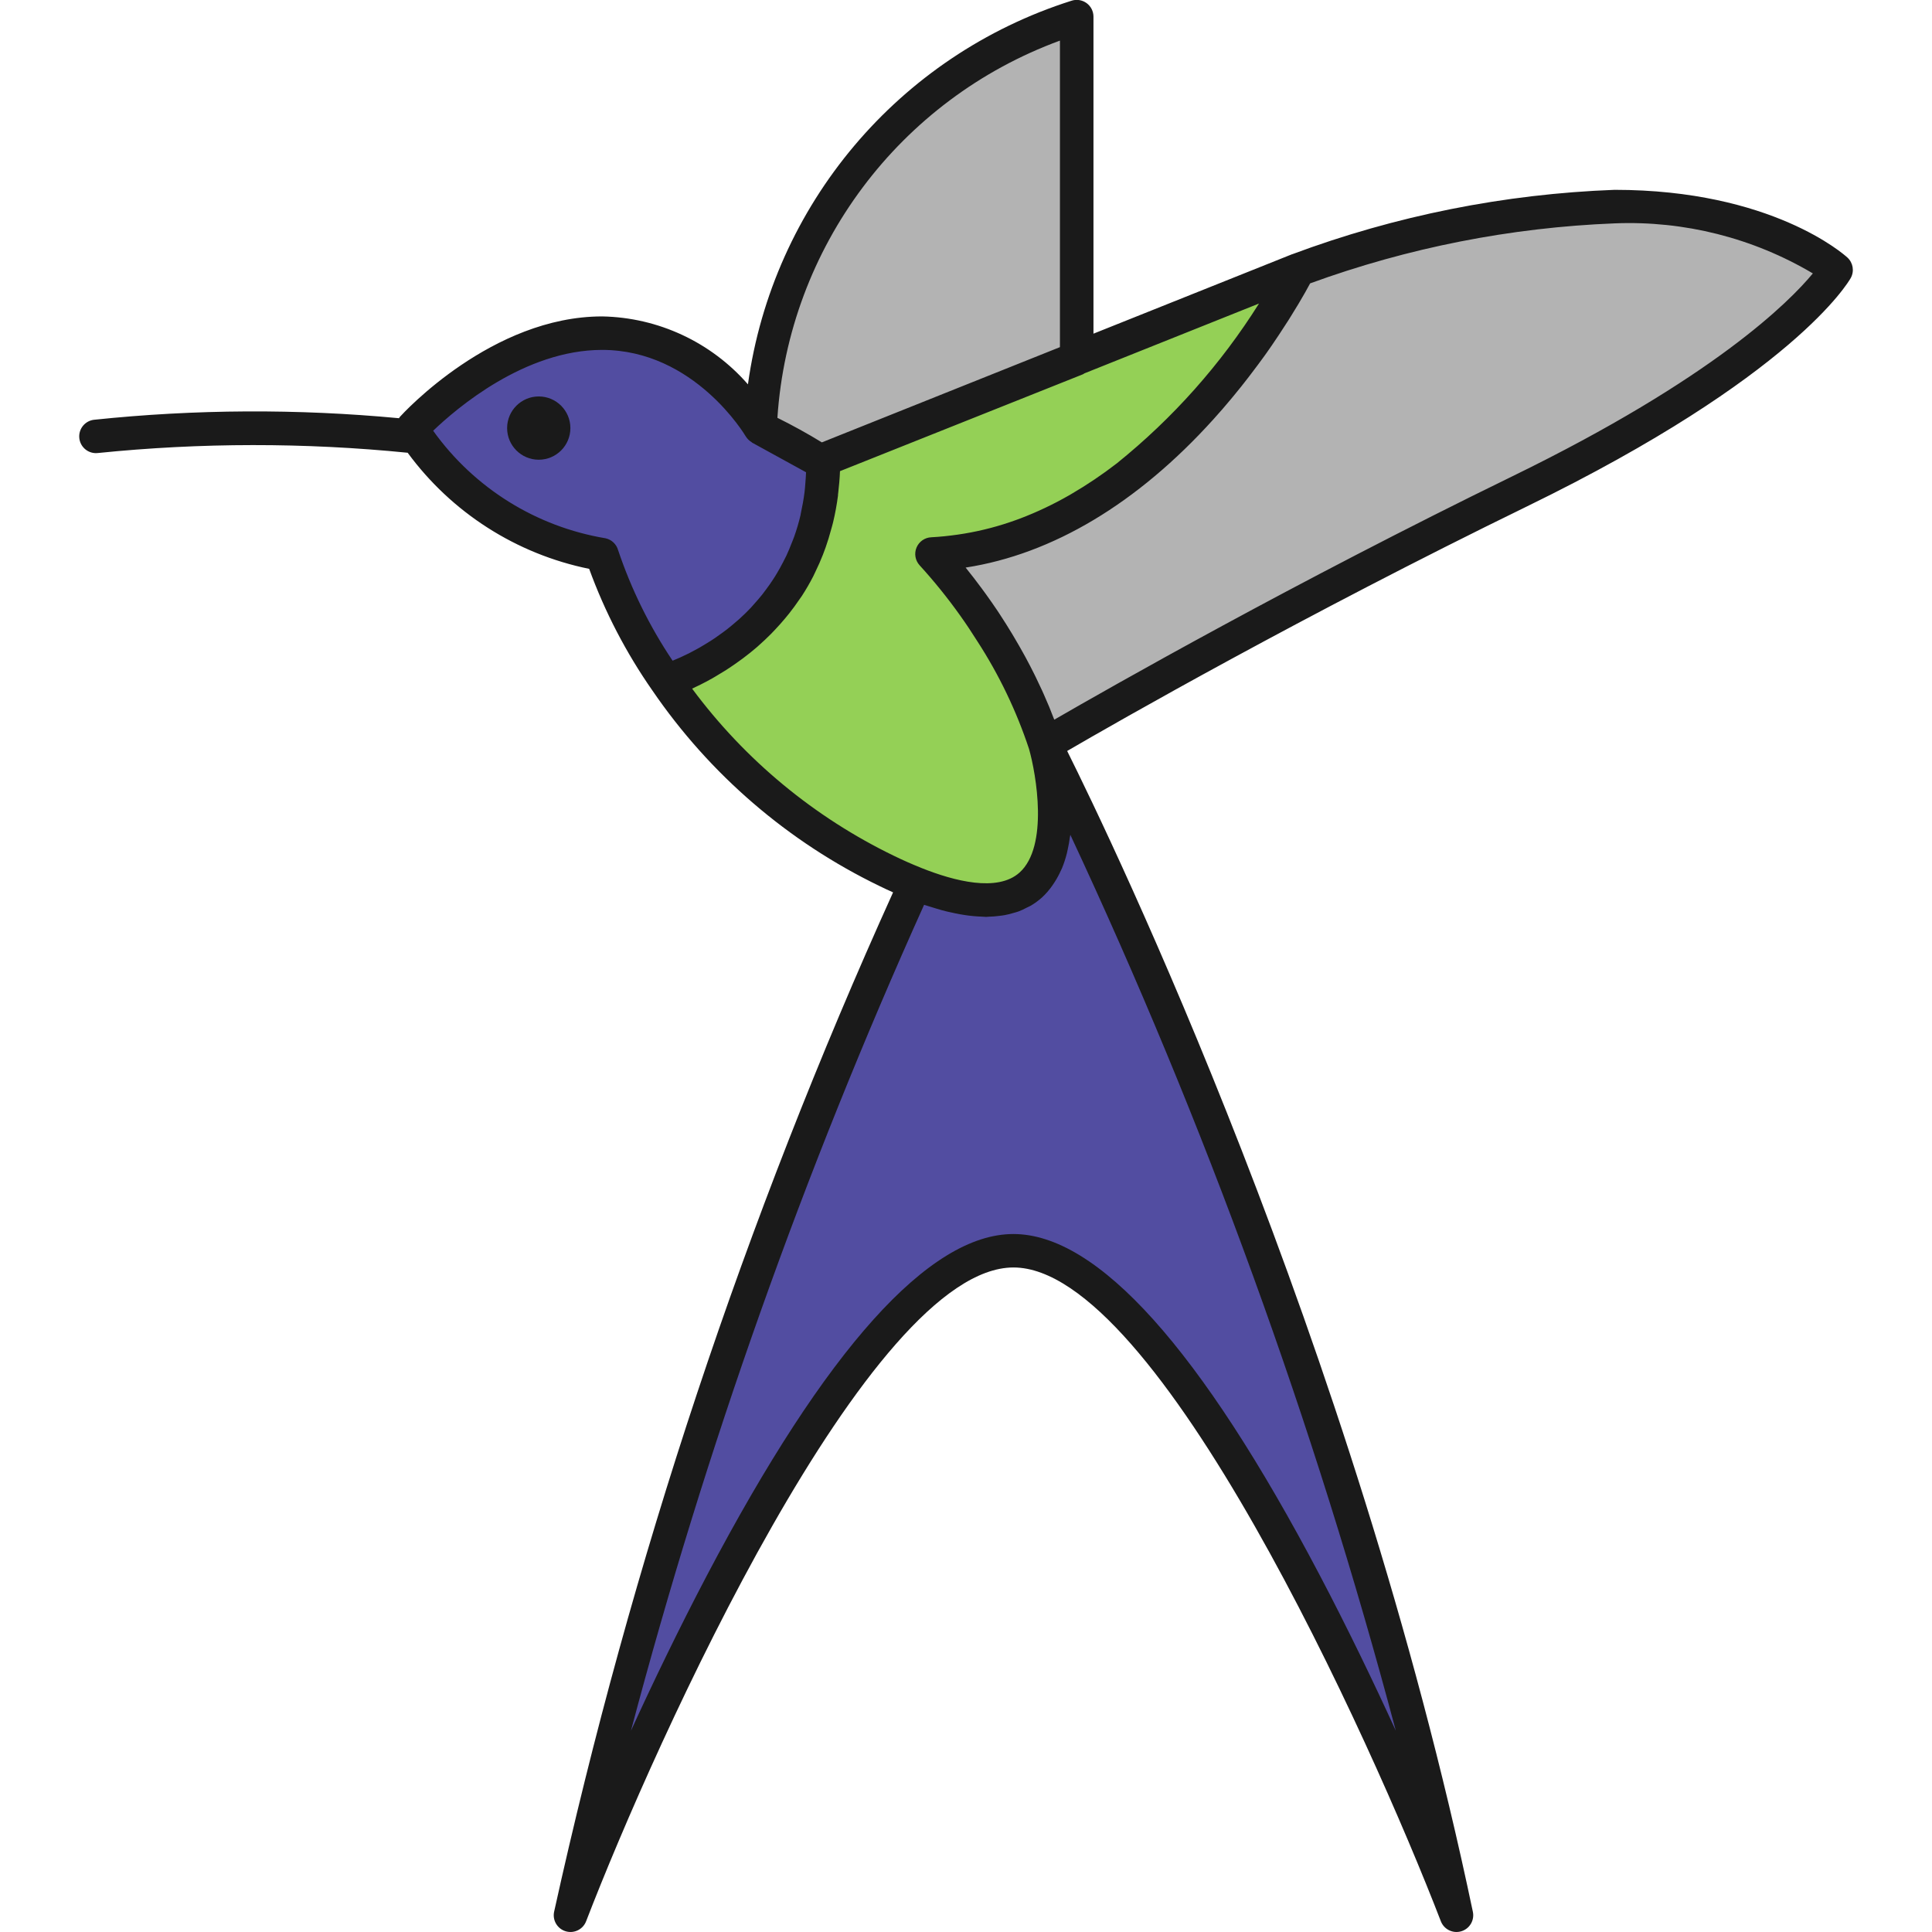
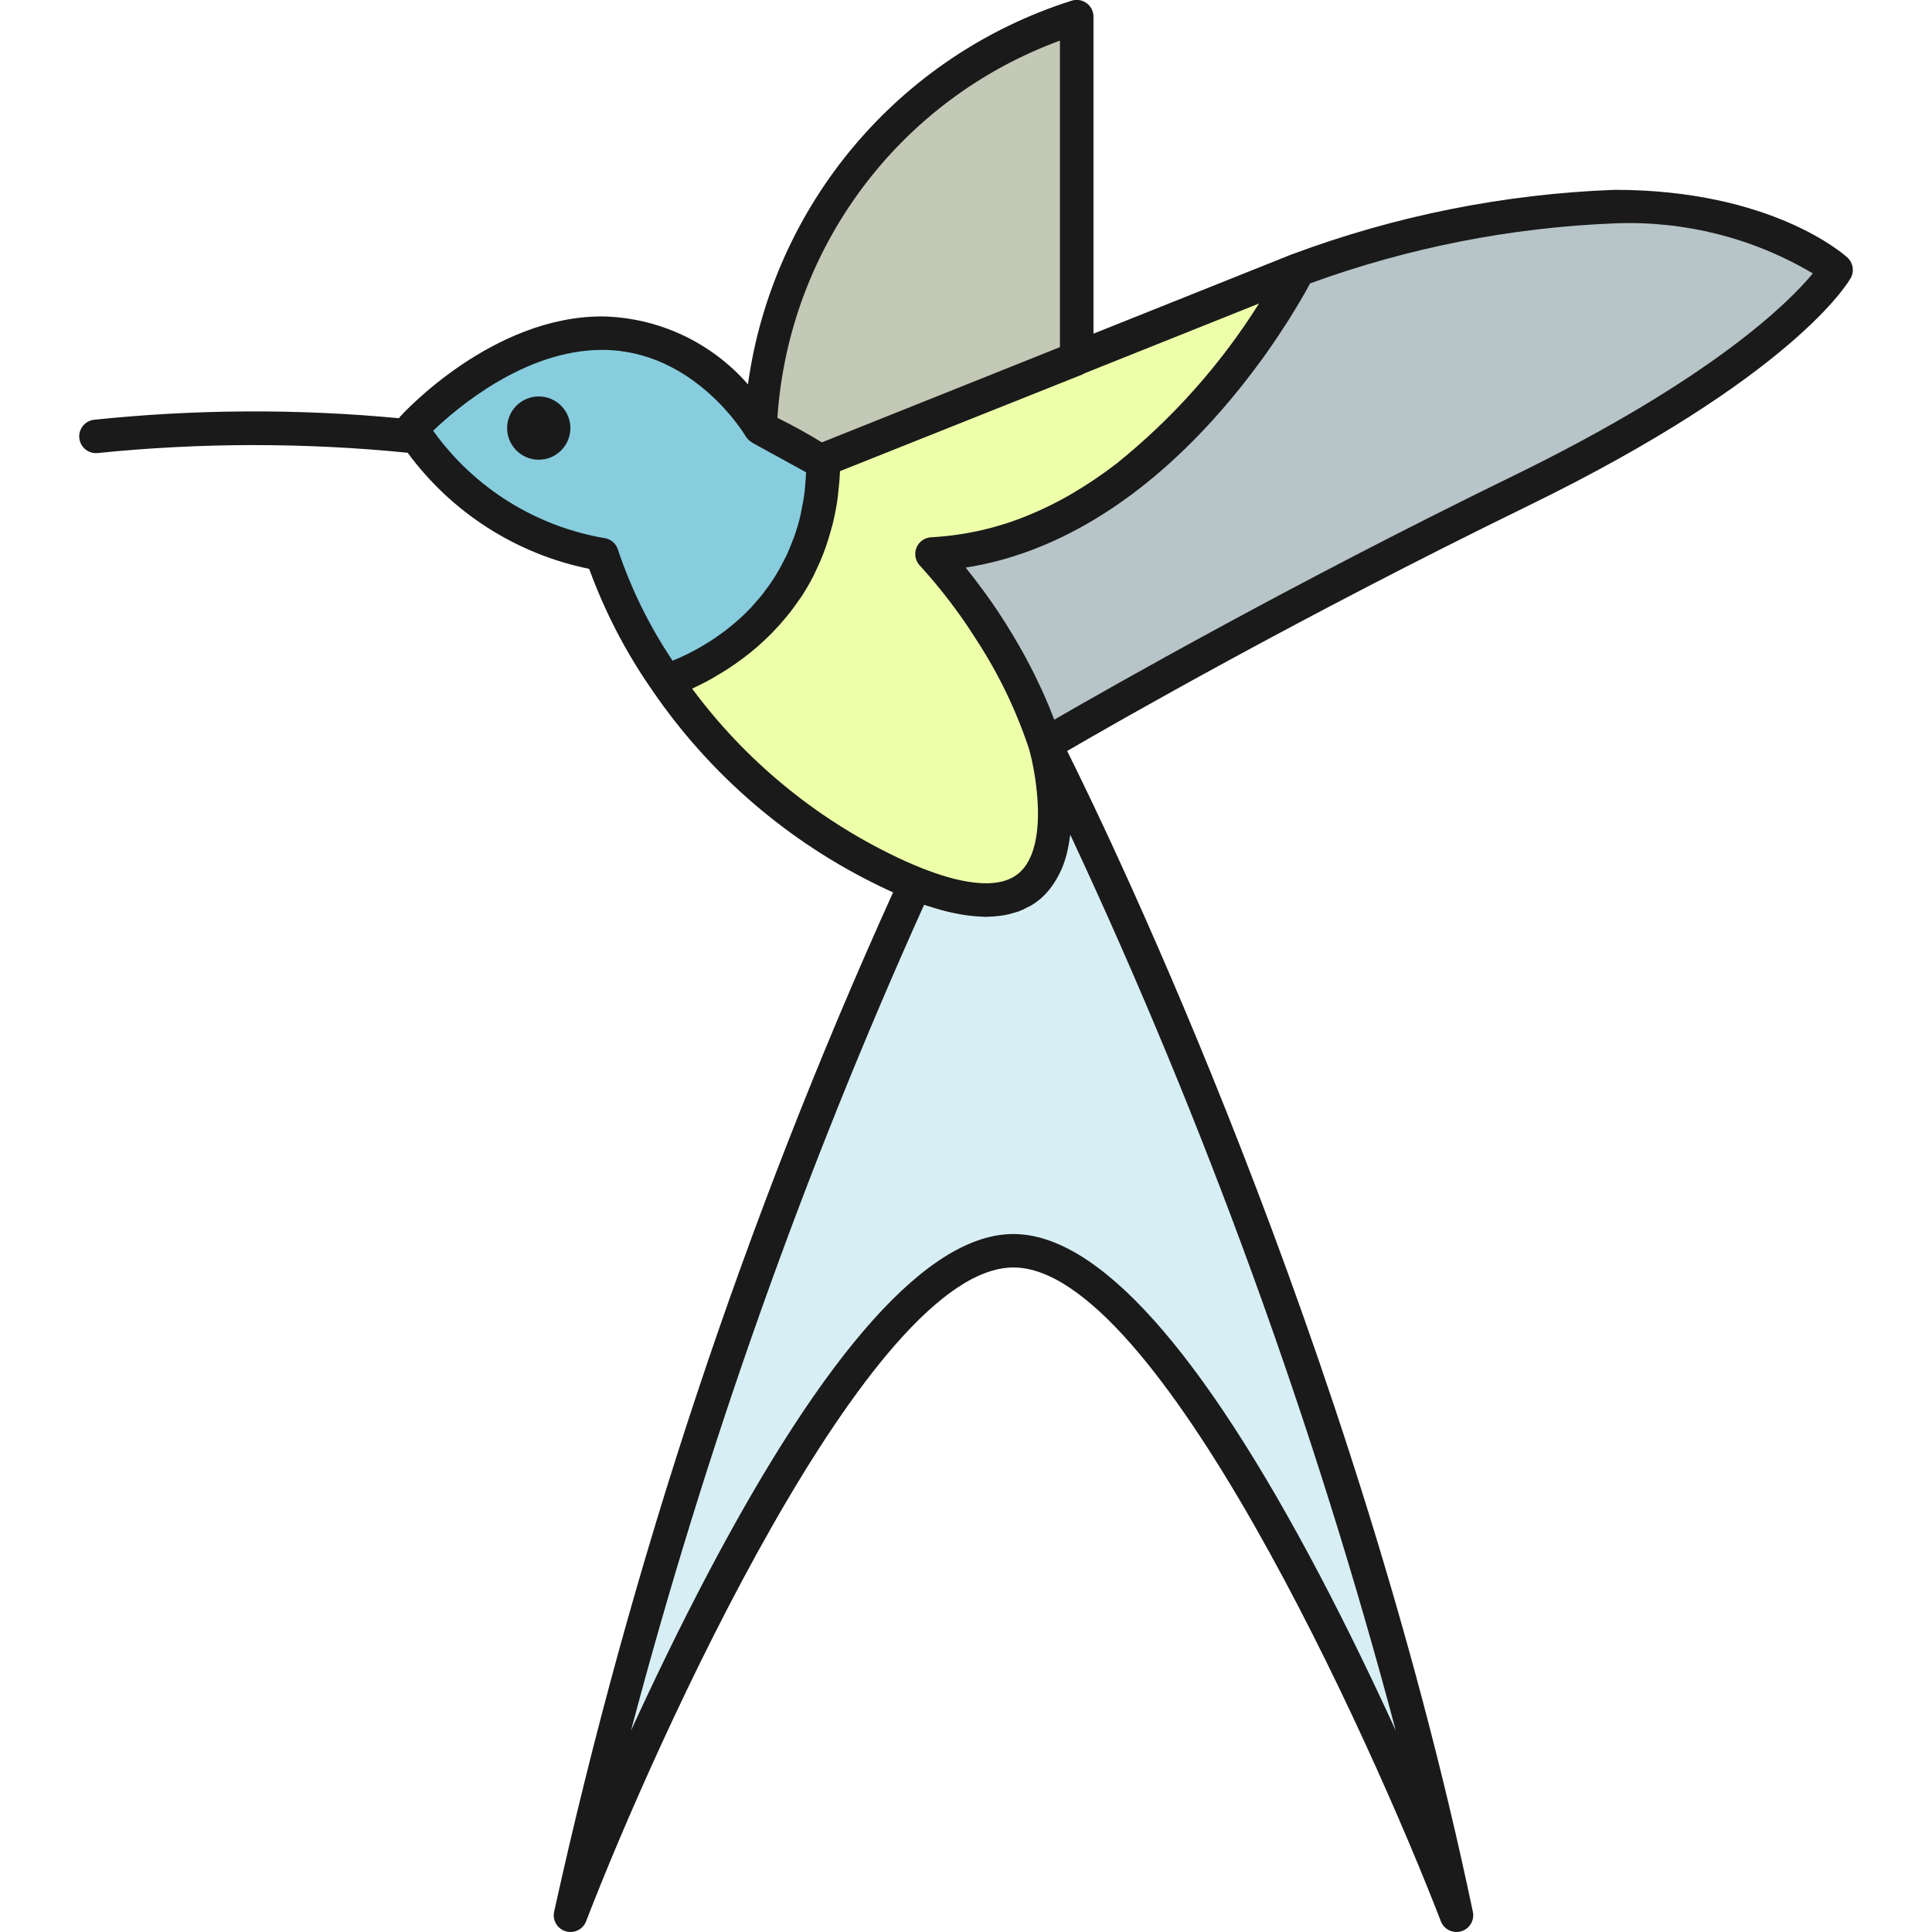
- <svg xmlns="http://www.w3.org/2000/svg" width="800px" height="800px" viewBox="-3.54 0 86.539 86.539">
-   <g id="Group_2908" data-name="Group 2908" transform="translate(-229.338 -608.206)">
-     <g id="Group_2906" data-name="Group 2906">
-       <g id="Group_2880" data-name="Group 2880">
-         <g id="Group_2879" data-name="Group 2879">
-           <g id="Group_2878" data-name="Group 2878">
-             <g id="Group_2877" data-name="Group 2877">
-               <g id="Group_2876" data-name="Group 2876">
-                 <circle id="Ellipse_137" data-name="Ellipse 137" cx="1.417" cy="1.417" r="1.417" transform="translate(248.513 625.964)" fill="#b3b3b3" />
-               </g>
-             </g>
-           </g>
-         </g>
-       </g>
-       <g id="Group_2885" data-name="Group 2885">
-         <g id="Group_2884" data-name="Group 2884">
-           <g id="Group_2883" data-name="Group 2883">
-             <g id="Group_2882" data-name="Group 2882">
-               <g id="Group_2881" data-name="Group 2881">
-                 <path id="Path_1278" data-name="Path 1278" d="M262.682,628.936a24.24,24.24,0,0,0-2.83-1.555s-2.435-4.252-7.087-4.252-8.5,4.252-8.5,4.252,2.073,4.3,8.5,5.669a21.636,21.636,0,0,0,2.868,5.659A10.268,10.268,0,0,0,262.682,628.936Z" fill="#524da1" />
-               </g>
-             </g>
-           </g>
-         </g>
-       </g>
-       <g id="Group_2890" data-name="Group 2890">
-         <g id="Group_2889" data-name="Group 2889">
-           <g id="Group_2888" data-name="Group 2888">
-             <g id="Group_2887" data-name="Group 2887">
-               <g id="Group_2886" data-name="Group 2886">
-                 <path id="Path_1279" data-name="Path 1279" d="M298.119,617.46c-6.827,0-14.173,2.834-14.173,2.834s-6.152,12.264-16.406,12.734a23.5,23.5,0,0,1,5.068,8.526s9.38-5.548,21.259-11.339,14.174-9.921,14.174-9.921S304.947,617.46,298.119,617.46Z" fill="#b3b3b3" />
-               </g>
-             </g>
-           </g>
-         </g>
-       </g>
-       <g id="Group_2895" data-name="Group 2895">
-         <g id="Group_2894" data-name="Group 2894">
-           <g id="Group_2893" data-name="Group 2893">
-             <g id="Group_2892" data-name="Group 2892">
-               <g id="Group_2891" data-name="Group 2891">
-                 <path id="Path_1280" data-name="Path 1280" d="M259.852,627.381a20.351,20.351,0,0,1,14.173-18.425v15.321L262.686,628.8l0,.138Z" fill="#b3b3b3" />
-               </g>
-             </g>
-           </g>
-         </g>
-       </g>
-       <g id="Group_2900" data-name="Group 2900">
-         <g id="Group_2899" data-name="Group 2899">
-           <g id="Group_2898" data-name="Group 2898">
-             <g id="Group_2897" data-name="Group 2897">
-               <g id="Group_2896" data-name="Group 2896">
-                 <path id="Path_1281" data-name="Path 1281" d="M272.608,641.554s2.771,9.679-5.812,6.233a231.508,231.508,0,0,0-15.448,46.208s11.474-29.764,19.842-29.764,19.843,29.764,19.843,29.764A231.769,231.769,0,0,0,272.608,641.554Z" fill="#524da1" />
-               </g>
-             </g>
-           </g>
-         </g>
-       </g>
-       <g id="Group_2905" data-name="Group 2905">
-         <g id="Group_2904" data-name="Group 2904">
-           <g id="Group_2903" data-name="Group 2903">
-             <g id="Group_2902" data-name="Group 2902">
-               <g id="Group_2901" data-name="Group 2901">
-                 <path id="Path_1282" data-name="Path 1282" d="M283.946,620.294l-21.26,8.5v.14l0,0a10.268,10.268,0,0,1-7.049,9.773,25.462,25.462,0,0,0,9.888,8.514c.454.222.872.4,1.275.564,8.583,3.446,5.812-6.233,5.812-6.233a23.5,23.5,0,0,0-5.068-8.526C277.794,632.558,283.946,620.294,283.946,620.294Z" fill="#94d056" />
-               </g>
-             </g>
+ <svg xmlns="http://www.w3.org/2000/svg" width="800px" height="800px" viewBox="-3.54 0 86.539 86.539" version="1.1" id="svg1">
+   <defs id="defs1" />
+   <g id="Group_2880" data-name="Group 2880" transform="translate(-229.338,-608.206)">
+     <g id="Group_2879" data-name="Group 2879">
+       <g id="Group_2878" data-name="Group 2878">
+         <g id="Group_2877" data-name="Group 2877">
+           <g id="Group_2876" data-name="Group 2876">
+             <circle id="Ellipse_137" data-name="Ellipse 137" cx="1.417" cy="1.417" r="1.417" transform="translate(248.513,625.964)" fill="#b3b3b3" />
          </g>
        </g>
      </g>
    </g>
-     <g id="Group_2907" data-name="Group 2907">
-       <path id="Path_1283" data-name="Path 1283" d="M308.547,619.741c-.135-.124-3.39-3.032-10.428-3.032a46.259,46.259,0,0,0-14.443,2.886h0l-.006,0-8.893,3.557v-14.2a.75.75,0,0,0-.991-.711A21.06,21.06,0,0,0,259.3,625.422a8.879,8.879,0,0,0-6.531-3.043c-4.928,0-8.893,4.315-9.06,4.5-.016.018-.025.041-.04.06a69,69,0,0,0-13.667.07.75.75,0,0,0,.089,1.494.7.7,0,0,0,.091-.005,69.11,69.11,0,0,1,13.877-.012,13.4,13.4,0,0,0,8.129,5.2,23.71,23.71,0,0,0,2.83,5.446,26.076,26.076,0,0,0,10.178,8.763c.2.1.4.19.605.282a232.116,232.116,0,0,0-15.183,45.662.75.75,0,0,0,1.434.424c3.139-8.145,12.7-29.284,19.142-29.284s16,21.139,19.143,29.284a.75.75,0,0,0,1.434-.424c-5.378-25.634-16.181-48-18.172-51.995,2.232-1.3,10.556-6.06,20.6-10.957,11.954-5.827,14.4-10.054,14.5-10.231A.751.751,0,0,0,308.547,619.741Zm-35.272-9.716v13.73l-10.664,4.266c-.651-.4-1.316-.765-1.991-1.1A19.369,19.369,0,0,1,273.275,610.025Zm-20.353,22.292A11.9,11.9,0,0,1,245.2,627.5c1.043-1,4.1-3.621,7.567-3.621,4.146,0,6.414,3.837,6.436,3.875l0,0,.008.011a.753.753,0,0,0,.253.246c.01.006.014.018.025.023l2.414,1.326c-.009.174-.017.348-.033.515-.011.124-.018.251-.034.371-.041.327-.1.641-.164.942-.007.031-.011.066-.018.1a9.2,9.2,0,0,1-.279.947c-.033.095-.072.184-.108.277-.078.2-.158.4-.246.585-.049.1-.1.2-.152.3-.086.167-.175.329-.269.484-.057.1-.114.188-.173.278-.1.152-.2.3-.306.438-.059.078-.115.158-.175.233-.123.155-.25.3-.378.442-.045.049-.088.1-.132.15q-.261.276-.53.517c-.043.04-.088.075-.132.113-.137.119-.273.234-.409.34-.065.05-.129.1-.194.145-.115.085-.23.168-.343.245-.067.045-.133.089-.2.131-.111.071-.22.139-.326.2l-.179.106c-.114.064-.223.123-.329.178l-.134.071c-.282.141-.529.25-.735.332a20.717,20.717,0,0,1-2.443-4.96A.75.75,0,0,0,252.922,632.317Zm3.877,6.735c.087-.04.183-.087.279-.134.032-.016.06-.028.093-.045.164-.081.338-.174.521-.276.045-.025.091-.054.137-.08.142-.082.287-.17.438-.265.063-.04.127-.081.192-.124q.22-.145.448-.311c.06-.043.118-.084.178-.129.21-.158.421-.325.633-.509.016-.013.031-.029.047-.043.193-.169.385-.351.575-.542.062-.062.122-.127.183-.192.148-.156.293-.32.437-.491.063-.075.125-.15.187-.228.159-.2.312-.411.461-.63.035-.053.073-.1.108-.154q.268-.412.506-.872c.039-.075.073-.155.11-.232.116-.238.225-.484.326-.741.044-.11.084-.223.125-.337.089-.252.168-.514.241-.784.03-.11.063-.217.09-.331a11.584,11.584,0,0,0,.22-1.2c0-.035,0-.074.009-.11.037-.318.067-.643.08-.982l10.88-4.338a.749.749,0,0,0,.077-.046l7.812-3.124a28.983,28.983,0,0,1-6.363,7.154l-.013.01a18.865,18.865,0,0,1-2.044,1.376l-.109.063a15.386,15.386,0,0,1-2.17,1.026l-.208.076a13.105,13.105,0,0,1-2.292.6c-.094.016-.188.03-.283.044-.4.057-.795.1-1.2.121a.75.75,0,0,0-.52,1.255,24,24,0,0,1,1.821,2.257c.276.387.523.764.757,1.133a21.032,21.032,0,0,1,2.323,4.837h0c.324,1.141.881,4.359-.423,5.534-.989.892-2.932.381-4.389-.2-.45-.181-.839-.353-1.225-.541A24.579,24.579,0,0,1,256.8,639.052Zm28.114,39.712c-5.334-10.141-9.951-15.283-13.723-15.283s-8.388,5.142-13.723,15.283c-1.261,2.4-2.418,4.8-3.407,6.966a238.963,238.963,0,0,1,13.13-36.995c.05.018.1.028.146.045.134.044.262.082.391.12.165.049.328.1.486.135.126.031.248.056.37.081.152.031.3.059.449.08.117.018.231.031.345.042.141.014.278.023.413.027.057,0,.119.011.175.011s.091-.009.138-.01c.143,0,.28-.016.415-.031.093-.011.186-.021.276-.037a3.645,3.645,0,0,0,.387-.095c.08-.023.161-.043.237-.07a3.189,3.189,0,0,0,.379-.175c.059-.031.123-.055.18-.089a3.254,3.254,0,0,0,.492-.361,3.309,3.309,0,0,0,.462-.531c.038-.052.072-.105.106-.158a3.875,3.875,0,0,0,.275-.507c.017-.039.038-.075.055-.115a4.993,4.993,0,0,0,.217-.663c.014-.057.025-.114.038-.171.041-.186.075-.373.1-.563.005-.035.015-.069.019-.1a240.91,240.91,0,0,1,14.578,40.127C287.329,683.563,286.173,681.158,284.913,678.764Zm8.626-49.223c-9.8,4.78-18,9.446-20.516,10.9L273,640.39c-.056-.15-.119-.311-.193-.49l-.009-.024c-.075-.182-.162-.383-.256-.593l-.076-.168c-.084-.183-.174-.374-.272-.574-.023-.047-.043-.09-.067-.137-.119-.24-.249-.491-.389-.75-.034-.063-.07-.126-.105-.19q-.177-.321-.377-.658c-.042-.071-.082-.141-.126-.213-.17-.281-.349-.569-.543-.863l-.1-.153q-.252-.375-.53-.761c-.061-.084-.121-.167-.184-.251-.229-.31-.466-.621-.722-.936,3.89-.6,7.7-2.876,11.1-6.642.273-.3.531-.6.781-.9.043-.053.087-.1.13-.157q.351-.424.667-.836c.043-.055.083-.109.125-.165.21-.275.412-.546.6-.807l.045-.063q.269-.378.5-.728l.083-.123q.234-.351.433-.666c.027-.044.054-.086.08-.129.129-.205.248-.4.352-.574l.035-.059q.147-.249.261-.449l.036-.064c.077-.136.138-.248.189-.343l.014-.025a45.017,45.017,0,0,1,13.642-2.688A16.123,16.123,0,0,1,307,620.453C305.954,621.719,302.554,625.146,293.539,629.541Z" fill="#1a1a1a" />
-       <circle id="Ellipse_138" data-name="Ellipse 138" cx="1.417" cy="1.417" r="1.417" transform="translate(248.513 625.964)" fill="#1a1a1a" />
+   </g>
+   <g id="Group_2885" data-name="Group 2885" transform="translate(-229.338,-608.206)" style="fill:#87cdde">
+     <g id="Group_2884" data-name="Group 2884" style="fill:#87cdde">
+       <g id="Group_2883" data-name="Group 2883" style="fill:#87cdde">
+         <g id="Group_2882" data-name="Group 2882" style="fill:#87cdde">
+           <g id="Group_2881" data-name="Group 2881" style="fill:#87cdde">
+             <path id="Path_1278" data-name="Path 1278" d="m 262.682,628.936 a 24.24,24.24 0 0 0 -2.83,-1.555 c 0,0 -2.435,-4.252 -7.087,-4.252 -4.652,0 -8.5,4.252 -8.5,4.252 0,0 2.073,4.3 8.5,5.669 a 21.636,21.636 0 0 0 2.868,5.659 10.268,10.268 0 0 0 7.049,-9.773 z" fill="#524da1" style="fill:#87cdde" />
+           </g>
+         </g>
+       </g>
    </g>
  </g>
+   <g id="Group_2890" data-name="Group 2890" transform="translate(-229.338,-608.206)" style="fill:#b7c4c8">
+     <g id="Group_2889" data-name="Group 2889" style="fill:#b7c4c8">
+       <g id="Group_2888" data-name="Group 2888" style="fill:#b7c4c8">
+         <g id="Group_2887" data-name="Group 2887" style="fill:#b7c4c8">
+           <g id="Group_2886" data-name="Group 2886" style="fill:#b7c4c8">
+             <path id="Path_1279" data-name="Path 1279" d="m 298.119,617.46 c -6.827,0 -14.173,2.834 -14.173,2.834 0,0 -6.152,12.264 -16.406,12.734 a 23.5,23.5 0 0 1 5.068,8.526 c 0,0 9.38,-5.548 21.259,-11.339 11.879,-5.791 14.174,-9.921 14.174,-9.921 0,0 -3.094,-2.834 -9.922,-2.834 z" fill="#b3b3b3" style="fill:#b7c4c8" />
+           </g>
+         </g>
+       </g>
+     </g>
+   </g>
+   <g id="Group_2895" data-name="Group 2895" transform="translate(-229.338,-608.206)" style="fill:#c4c8b7">
+     <g id="Group_2894" data-name="Group 2894" style="fill:#c4c8b7">
+       <g id="Group_2893" data-name="Group 2893" style="fill:#c4c8b7">
+         <g id="Group_2892" data-name="Group 2892" style="fill:#c4c8b7">
+           <g id="Group_2891" data-name="Group 2891" style="fill:#c4c8b7">
+             <path id="Path_1280" data-name="Path 1280" d="m 259.852,627.381 a 20.351,20.351 0 0 1 14.173,-18.425 v 15.321 l -11.339,4.523 v 0.138 z" fill="#b3b3b3" style="fill:#c4c8b7" />
+           </g>
+         </g>
+       </g>
+     </g>
+   </g>
+   <g id="Group_2900" data-name="Group 2900" transform="translate(-229.2636,-608.1316)" style="fill:#d7eef4">
+     <g id="Group_2899" data-name="Group 2899" style="fill:#d7eef4">
+       <g id="Group_2898" data-name="Group 2898" style="fill:#d7eef4">
+         <g id="Group_2897" data-name="Group 2897" style="fill:#d7eef4">
+           <g id="Group_2896" data-name="Group 2896" style="fill:#d7eef4">
+             <path id="Path_1281" data-name="Path 1281" d="m 272.608,641.554 c 0,0 2.771,9.679 -5.812,6.233 a 231.508,231.508 0 0 0 -15.448,46.208 c 0,0 11.474,-29.764 19.842,-29.764 8.368,0 19.843,29.764 19.843,29.764 a 231.769,231.769 0 0 0 -18.425,-52.441 z" fill="#524da1" style="fill:#d7eef4" />
+           </g>
+         </g>
+       </g>
+     </g>
+   </g>
+   <g id="Group_2905" data-name="Group 2905" transform="translate(-229.338,-608.206)" style="fill:#eeffaa">
+     <g id="Group_2904" data-name="Group 2904" style="fill:#eeffaa">
+       <g id="Group_2903" data-name="Group 2903" style="fill:#eeffaa">
+         <g id="Group_2902" data-name="Group 2902" style="fill:#eeffaa">
+           <g id="Group_2901" data-name="Group 2901" style="fill:#eeffaa">
+             <path id="Path_1282" data-name="Path 1282" d="m 283.946,620.294 -21.26,8.5 v 0.14 0 a 10.268,10.268 0 0 1 -7.049,9.773 25.462,25.462 0 0 0 9.888,8.514 c 0.454,0.222 0.872,0.4 1.275,0.564 8.583,3.446 5.812,-6.233 5.812,-6.233 a 23.5,23.5 0 0 0 -5.068,-8.526 c 10.25,-0.468 16.402,-12.732 16.402,-12.732 z" fill="#94d056" style="fill:#eeffaa" />
+           </g>
+         </g>
+       </g>
+     </g>
+   </g>
+   <path id="Path_1283" data-name="Path 1283" d="M 79.209,11.535 C 79.074,11.411 75.819,8.503 68.781,8.503 a 46.259,46.259 0 0 0 -14.443,2.886 v 0 h -0.006 l -8.893,3.557 V 0.746 A 0.75,0.75 0 0 0 44.448,0.035 21.06,21.06 0 0 0 29.962,17.216 8.879,8.879 0 0 0 23.431,14.173 c -4.928,0 -8.893,4.315 -9.06,4.5 -0.016,0.018 -0.025,0.041 -0.04,0.06 a 69,69 0 0 0 -13.667,0.07 0.75,0.75 0 0 0 0.089,1.494 0.7,0.7 0 0 0 0.091,-0.005 69.11,69.11 0 0 1 13.877,-0.012 13.4,13.4 0 0 0 8.129,5.2 23.71,23.71 0 0 0 2.83,5.446 26.076,26.076 0 0 0 10.178,8.763 c 0.2,0.1 0.4,0.19 0.605,0.282 a 232.116,232.116 0 0 0 -15.183,45.662 0.75,0.75 0 0 0 1.434,0.424 c 3.139,-8.145 12.7,-29.284 19.142,-29.284 6.442,0 16,21.139 19.143,29.284 a 0.75,0.75 0 0 0 1.434,-0.424 c -5.378,-25.634 -16.181,-48 -18.172,-51.995 2.232,-1.3 10.556,-6.06 20.6,-10.957 11.954,-5.827 14.4,-10.054 14.5,-10.231 A 0.751,0.751 0 0 0 79.209,11.535 Z M 43.937,1.819 v 13.73 l -10.664,4.266 c -0.651,-0.4 -1.316,-0.765 -1.991,-1.1 A 19.369,19.369 0 0 1 43.937,1.819 Z M 23.584,24.111 a 11.9,11.9 0 0 1 -7.722,-4.817 c 1.043,-1 4.1,-3.621 7.567,-3.621 4.146,0 6.414,3.837 6.436,3.875 v 0 l 0.008,0.011 a 0.753,0.753 0 0 0 0.253,0.246 c 0.01,0.006 0.014,0.018 0.025,0.023 l 2.414,1.326 c -0.009,0.174 -0.017,0.348 -0.033,0.515 -0.011,0.124 -0.018,0.251 -0.034,0.371 -0.041,0.327 -0.1,0.641 -0.164,0.942 -0.007,0.031 -0.011,0.066 -0.018,0.1 a 9.2,9.2 0 0 1 -0.279,0.947 c -0.033,0.095 -0.072,0.184 -0.108,0.277 -0.078,0.2 -0.158,0.4 -0.246,0.585 -0.049,0.1 -0.1,0.2 -0.152,0.3 -0.086,0.167 -0.175,0.329 -0.269,0.484 -0.057,0.1 -0.114,0.188 -0.173,0.278 -0.1,0.152 -0.2,0.3 -0.306,0.438 -0.059,0.078 -0.115,0.158 -0.175,0.233 -0.123,0.155 -0.25,0.3 -0.378,0.442 -0.045,0.049 -0.088,0.1 -0.132,0.15 q -0.261,0.276 -0.53,0.517 c -0.043,0.04 -0.088,0.075 -0.132,0.113 -0.137,0.119 -0.273,0.234 -0.409,0.34 -0.065,0.05 -0.129,0.1 -0.194,0.145 -0.115,0.085 -0.23,0.168 -0.343,0.245 -0.067,0.045 -0.133,0.089 -0.2,0.131 -0.111,0.071 -0.22,0.139 -0.326,0.2 l -0.179,0.106 c -0.114,0.064 -0.223,0.123 -0.329,0.178 l -0.134,0.071 c -0.282,0.141 -0.529,0.25 -0.735,0.332 a 20.717,20.717 0 0 1 -2.443,-4.96 0.75,0.75 0 0 0 -0.56,-0.523 z m 3.877,6.735 c 0.087,-0.04 0.183,-0.087 0.279,-0.134 0.032,-0.016 0.06,-0.028 0.093,-0.045 0.164,-0.081 0.338,-0.174 0.521,-0.276 0.045,-0.025 0.091,-0.054 0.137,-0.08 0.142,-0.082 0.287,-0.17 0.438,-0.265 0.063,-0.04 0.127,-0.081 0.192,-0.124 q 0.22,-0.145 0.448,-0.311 c 0.06,-0.043 0.118,-0.084 0.178,-0.129 0.21,-0.158 0.421,-0.325 0.633,-0.509 0.016,-0.013 0.031,-0.029 0.047,-0.043 0.193,-0.169 0.385,-0.351 0.575,-0.542 0.062,-0.062 0.122,-0.127 0.183,-0.192 0.148,-0.156 0.293,-0.32 0.437,-0.491 0.063,-0.075 0.125,-0.15 0.187,-0.228 0.159,-0.2 0.312,-0.411 0.461,-0.63 0.035,-0.053 0.073,-0.1 0.108,-0.154 q 0.268,-0.412 0.506,-0.872 c 0.039,-0.075 0.073,-0.155 0.11,-0.232 0.116,-0.238 0.225,-0.484 0.326,-0.741 0.044,-0.11 0.084,-0.223 0.125,-0.337 0.089,-0.252 0.168,-0.514 0.241,-0.784 0.03,-0.11 0.063,-0.217 0.09,-0.331 a 11.584,11.584 0 0 0 0.22,-1.2 c 0,-0.035 0,-0.074 0.009,-0.11 0.037,-0.318 0.067,-0.643 0.08,-0.982 l 10.88,-4.338 a 0.749,0.749 0 0 0 0.077,-0.046 l 7.812,-3.124 a 28.983,28.983 0 0 1 -6.363,7.154 l -0.013,0.01 a 18.865,18.865 0 0 1 -2.044,1.376 l -0.109,0.063 a 15.386,15.386 0 0 1 -2.17,1.026 l -0.208,0.076 a 13.105,13.105 0 0 1 -2.292,0.6 c -0.094,0.016 -0.188,0.03 -0.283,0.044 -0.4,0.057 -0.795,0.1 -1.2,0.121 a 0.75,0.75 0 0 0 -0.52,1.255 24,24 0 0 1 1.821,2.257 c 0.276,0.387 0.523,0.764 0.757,1.133 a 21.032,21.032 0 0 1 2.323,4.837 v 0 c 0.324,1.141 0.881,4.359 -0.423,5.534 -0.989,0.892 -2.932,0.381 -4.389,-0.2 -0.45,-0.181 -0.839,-0.353 -1.225,-0.541 A 24.579,24.579 0 0 1 27.462,30.846 Z M 55.575,70.558 C 50.241,60.417 45.624,55.275 41.852,55.275 c -3.772,0 -8.388,5.142 -13.723,15.283 -1.261,2.4 -2.418,4.8 -3.407,6.966 a 238.963,238.963 0 0 1 13.13,-36.995 c 0.05,0.018 0.1,0.028 0.146,0.045 0.134,0.044 0.262,0.082 0.391,0.12 0.165,0.049 0.328,0.1 0.486,0.135 0.126,0.031 0.248,0.056 0.37,0.081 0.152,0.031 0.3,0.059 0.449,0.08 0.117,0.018 0.231,0.031 0.345,0.042 0.141,0.014 0.278,0.023 0.413,0.027 0.057,0 0.119,0.011 0.175,0.011 0.056,0 0.091,-0.009 0.138,-0.01 0.143,0 0.28,-0.016 0.415,-0.031 0.093,-0.011 0.186,-0.021 0.276,-0.037 a 3.645,3.645 0 0 0 0.387,-0.095 c 0.08,-0.023 0.161,-0.043 0.237,-0.07 a 3.189,3.189 0 0 0 0.379,-0.175 c 0.059,-0.031 0.123,-0.055 0.18,-0.089 a 3.254,3.254 0 0 0 0.492,-0.361 3.309,3.309 0 0 0 0.462,-0.531 c 0.038,-0.052 0.072,-0.105 0.106,-0.158 a 3.875,3.875 0 0 0 0.275,-0.507 c 0.017,-0.039 0.038,-0.075 0.055,-0.115 a 4.993,4.993 0 0 0 0.217,-0.663 c 0.014,-0.057 0.025,-0.114 0.038,-0.171 0.041,-0.186 0.075,-0.373 0.1,-0.563 0.005,-0.035 0.015,-0.069 0.019,-0.1 a 240.91,240.91 0 0 1 14.578,40.127 c -0.99,-2.164 -2.146,-4.569 -3.406,-6.963 z m 8.626,-49.223 c -9.8,4.78 -18,9.446 -20.516,10.9 l -0.023,-0.051 c -0.056,-0.15 -0.119,-0.311 -0.193,-0.49 L 43.46,31.67 C 43.385,31.488 43.298,31.287 43.204,31.077 L 43.128,30.909 C 43.044,30.726 42.954,30.535 42.856,30.335 42.833,30.288 42.813,30.245 42.789,30.198 42.67,29.958 42.54,29.707 42.4,29.448 42.366,29.385 42.33,29.322 42.295,29.258 Q 42.118,28.937 41.918,28.6 c -0.042,-0.071 -0.082,-0.141 -0.126,-0.213 -0.17,-0.281 -0.349,-0.569 -0.543,-0.863 l -0.1,-0.153 q -0.252,-0.375 -0.53,-0.761 c -0.061,-0.084 -0.121,-0.167 -0.184,-0.251 -0.229,-0.31 -0.466,-0.621 -0.722,-0.936 3.89,-0.6 7.7,-2.876 11.1,-6.642 0.273,-0.3 0.531,-0.6 0.781,-0.9 0.043,-0.053 0.087,-0.1 0.13,-0.157 q 0.351,-0.424 0.667,-0.836 c 0.043,-0.055 0.083,-0.109 0.125,-0.165 0.21,-0.275 0.412,-0.546 0.6,-0.807 l 0.045,-0.063 q 0.269,-0.378 0.5,-0.728 l 0.083,-0.123 q 0.234,-0.351 0.433,-0.666 c 0.027,-0.044 0.054,-0.086 0.08,-0.129 0.129,-0.205 0.248,-0.4 0.352,-0.574 l 0.035,-0.059 q 0.147,-0.249 0.261,-0.449 l 0.036,-0.064 c 0.077,-0.136 0.138,-0.248 0.189,-0.343 l 0.014,-0.025 a 45.017,45.017 0 0 1 13.642,-2.688 16.123,16.123 0 0 1 8.876,2.242 c -1.046,1.266 -4.446,4.693 -13.461,9.088 z" fill="#1a1a1a" />
+   <circle id="Ellipse_138" data-name="Ellipse 138" cx="20.592" cy="19.175" r="1.417" fill="#1a1a1a" />
</svg>
